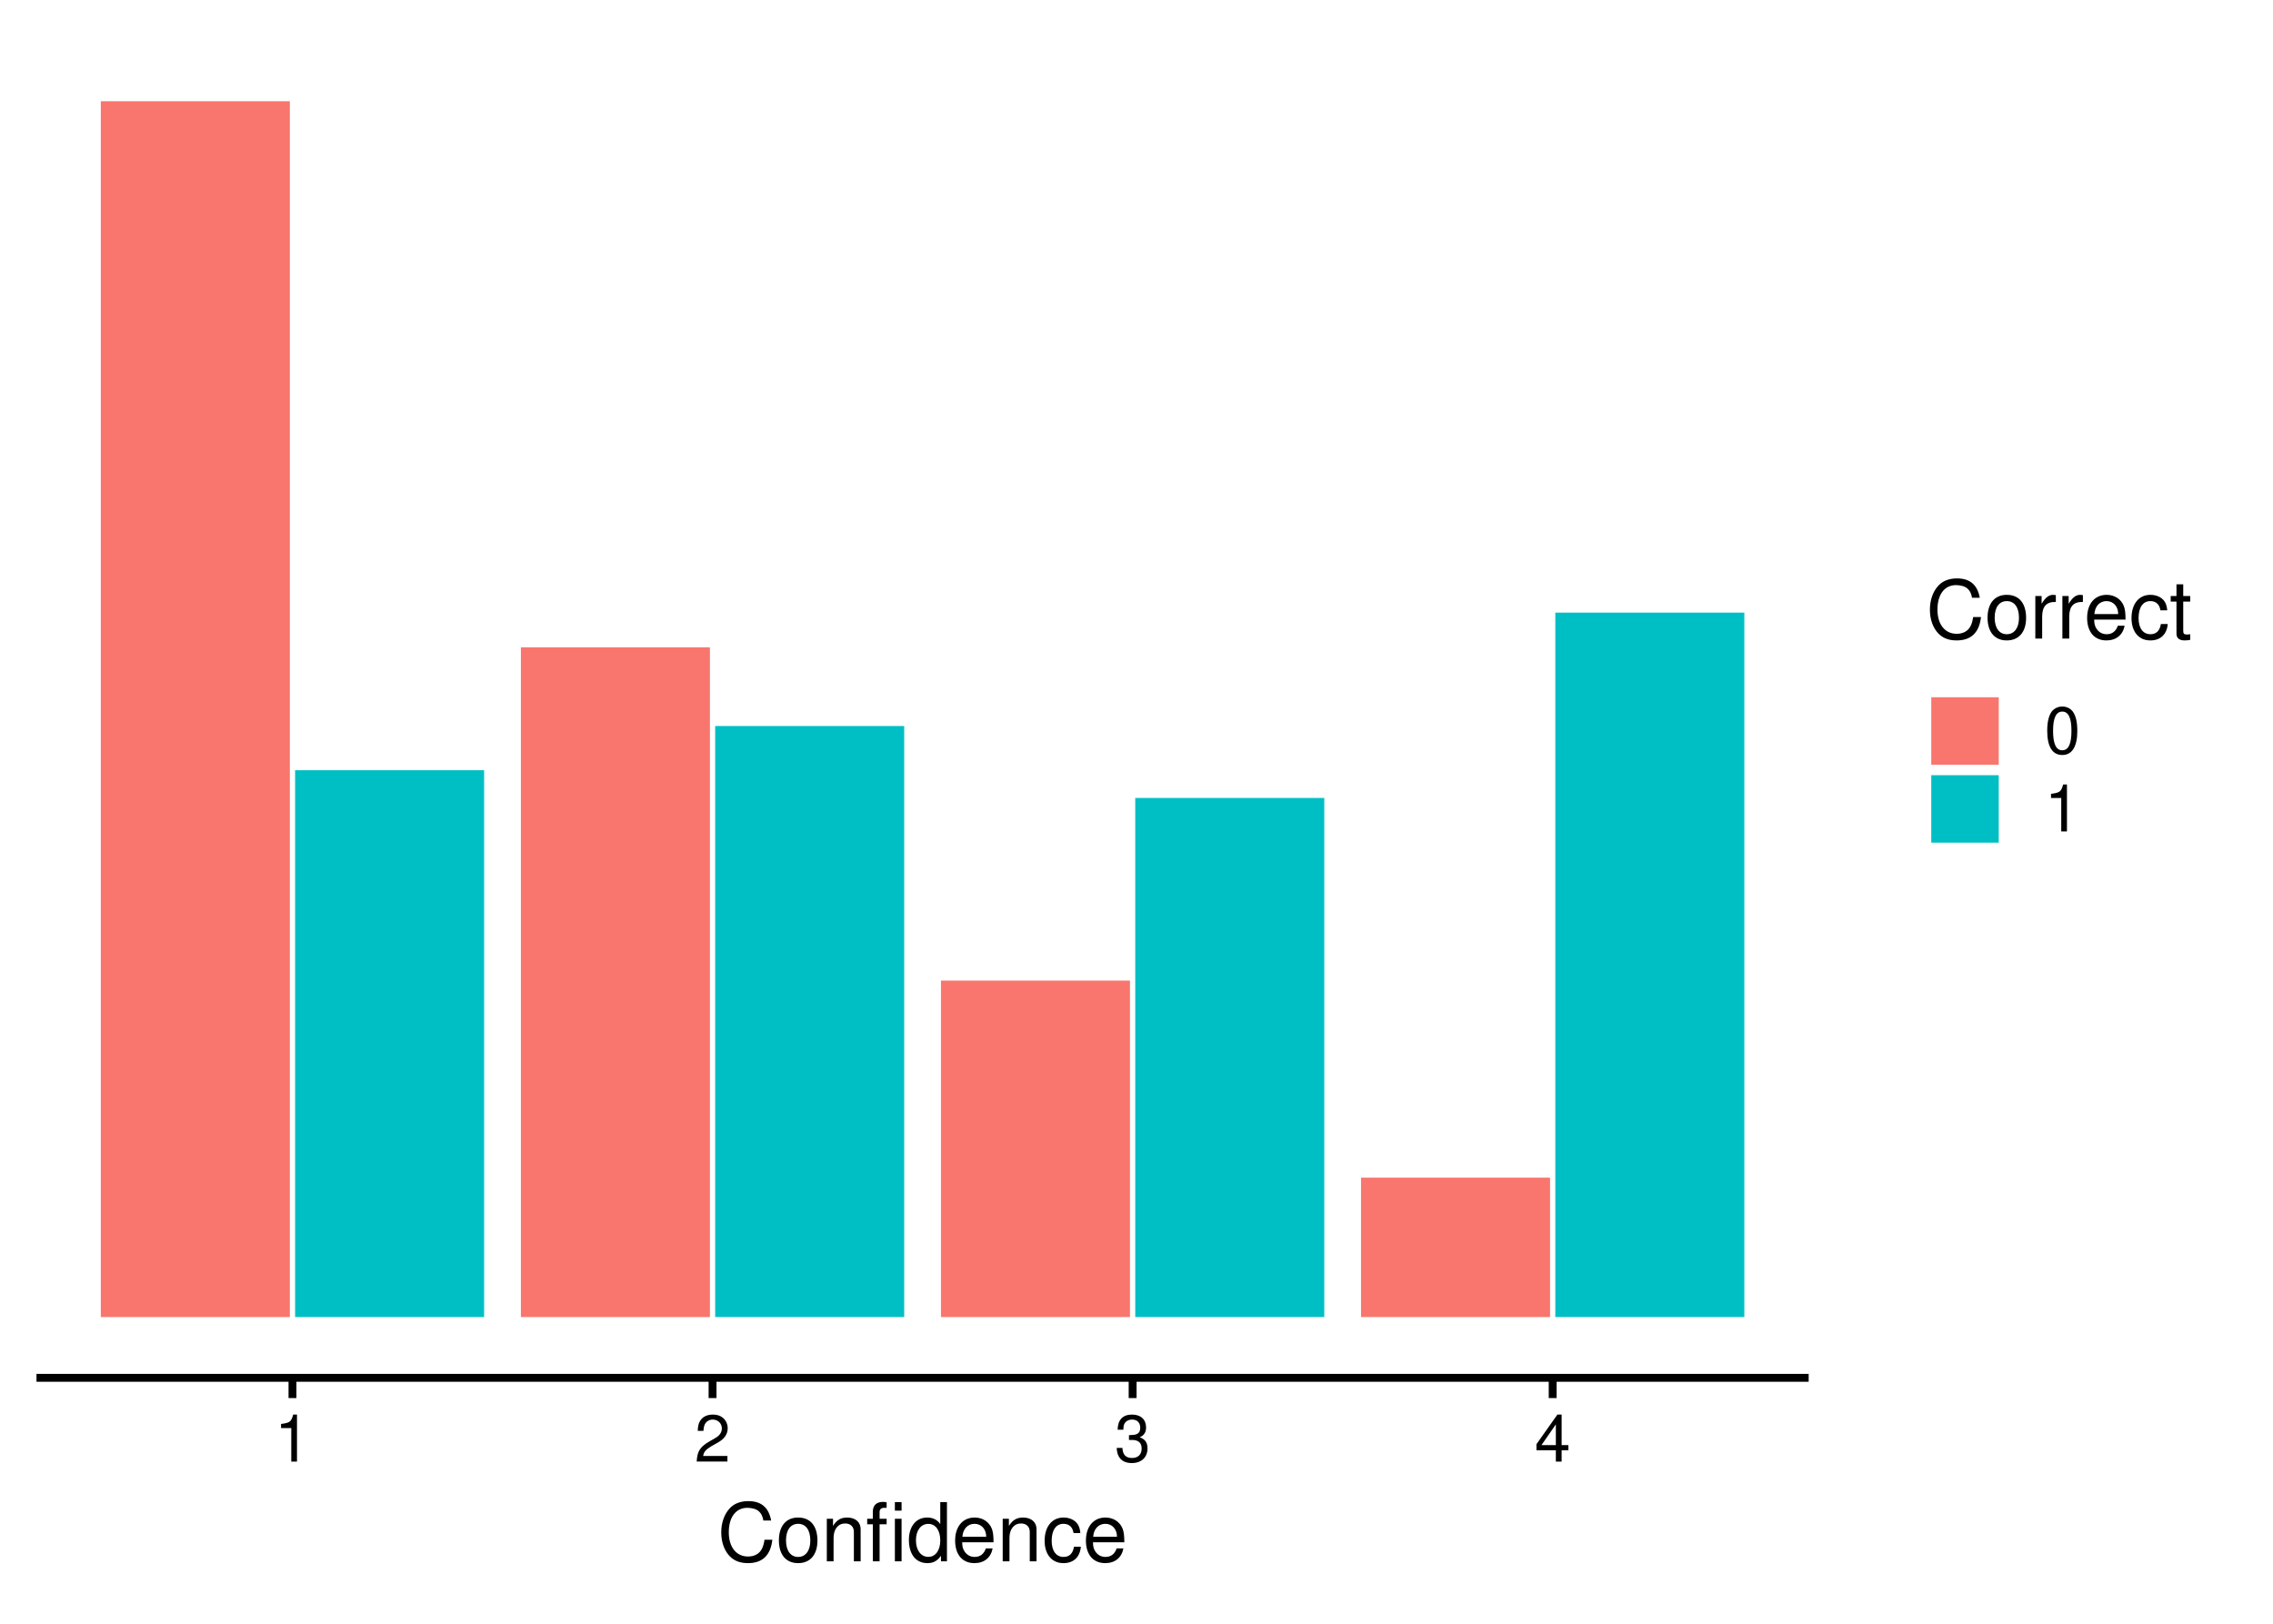
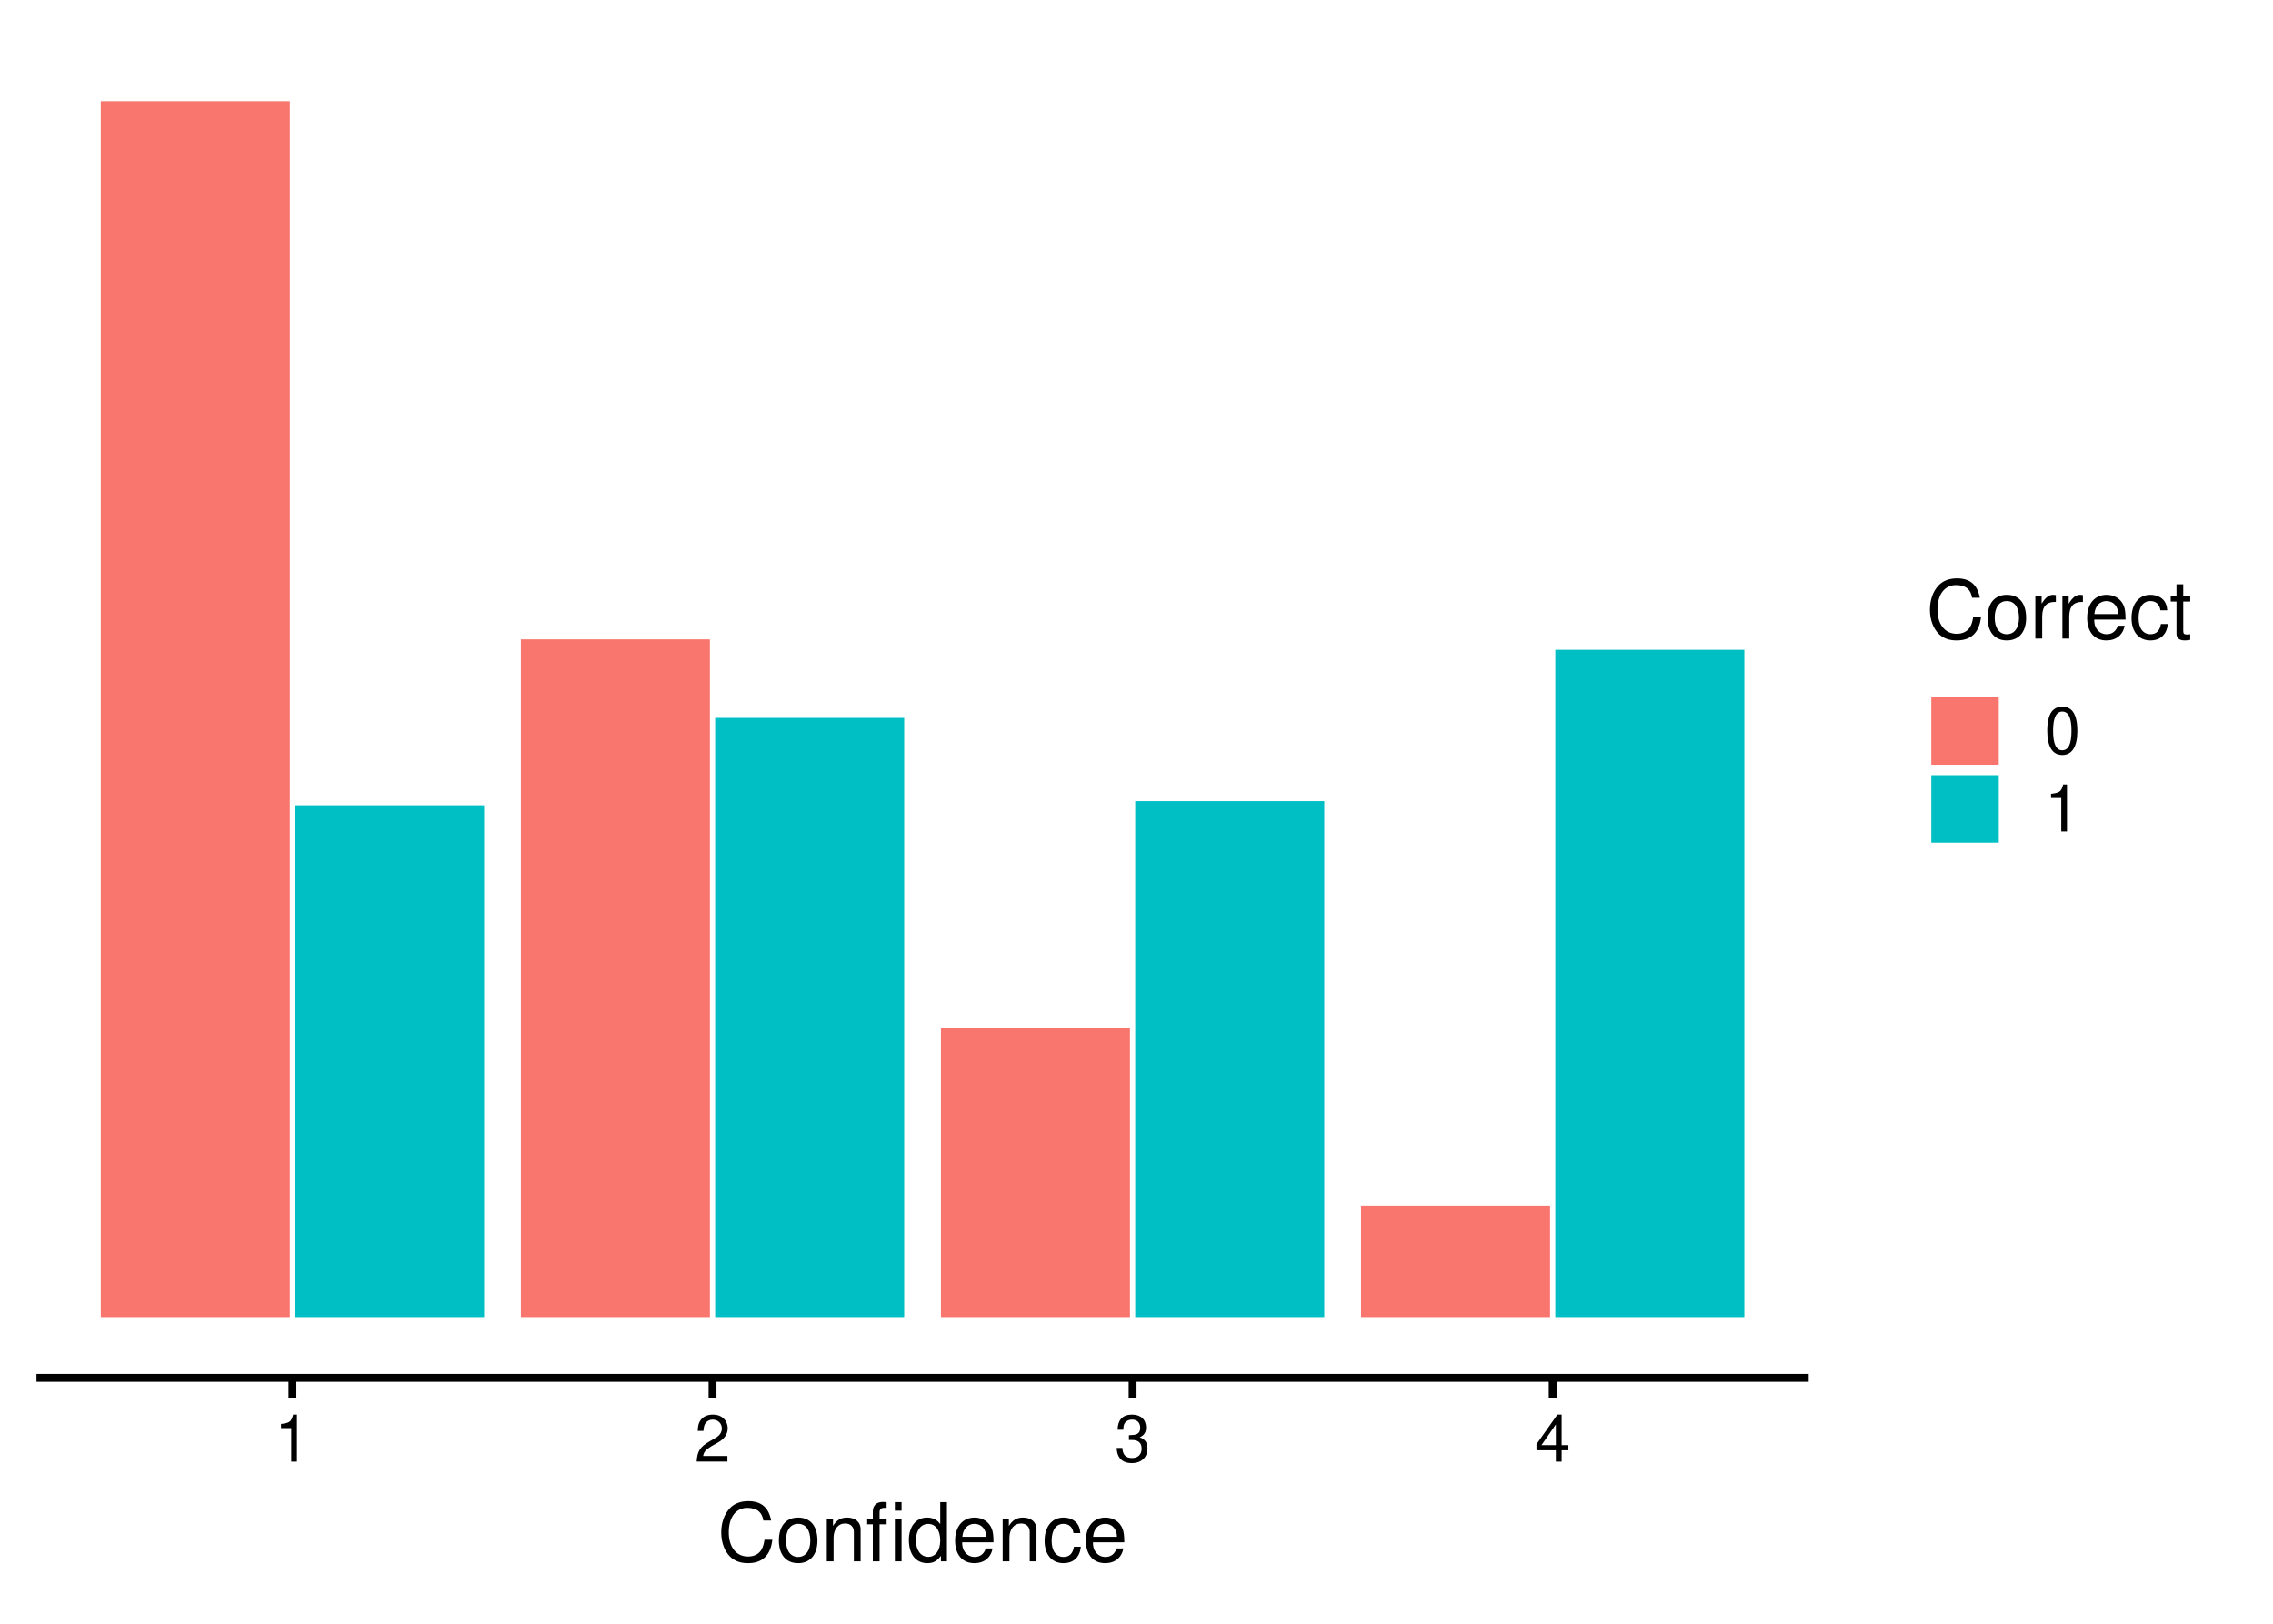
<svg xmlns="http://www.w3.org/2000/svg" xmlns:xlink="http://www.w3.org/1999/xlink" width="504pt" height="360pt" viewBox="0 0 504 360">
  <defs>
    <g>
      <g id="glyph-0-0">
        <path d="M 3.734 -7.422 L 3.734 0 L 5 0 L 5 -10.422 L 4.156 -10.422 C 3.719 -8.812 3.422 -8.594 1.469 -8.344 L 1.469 -7.422 Z M 3.734 -7.422 " />
      </g>
      <g id="glyph-0-1">
        <path d="M 7.297 -1.25 L 1.922 -1.25 C 2.047 -2.125 2.5 -2.672 3.766 -3.422 L 5.203 -4.234 C 6.625 -5.031 7.359 -6.094 7.359 -7.375 C 7.359 -8.234 7.016 -9.047 6.406 -9.609 C 5.812 -10.156 5.062 -10.422 4.094 -10.422 C 2.797 -10.422 1.828 -9.953 1.266 -9.062 C 0.906 -8.516 0.75 -7.859 0.719 -6.812 L 1.984 -6.812 C 2.031 -7.516 2.125 -7.938 2.297 -8.281 C 2.625 -8.922 3.281 -9.312 4.047 -9.312 C 5.203 -9.312 6.062 -8.469 6.062 -7.344 C 6.062 -6.516 5.594 -5.797 4.688 -5.266 L 3.359 -4.5 C 1.219 -3.266 0.609 -2.297 0.484 -0.016 L 7.297 -0.016 Z M 7.297 -1.25 " />
      </g>
      <g id="glyph-0-2">
        <path d="M 3.188 -4.797 L 3.875 -4.797 C 5.266 -4.797 6 -4.156 6 -2.891 C 6 -1.578 5.203 -0.797 3.891 -0.797 C 2.5 -0.797 1.812 -1.5 1.734 -3.031 L 0.469 -3.031 C 0.516 -2.188 0.656 -1.641 0.906 -1.188 C 1.438 -0.172 2.438 0.328 3.828 0.328 C 5.938 0.328 7.297 -0.938 7.297 -2.906 C 7.297 -4.234 6.781 -4.953 5.562 -5.391 C 6.516 -5.781 6.984 -6.5 6.984 -7.547 C 6.984 -9.328 5.812 -10.422 3.875 -10.422 C 1.812 -10.422 0.719 -9.266 0.672 -7.062 L 1.938 -7.062 C 1.953 -7.688 2.016 -8.047 2.172 -8.375 C 2.469 -8.953 3.094 -9.312 3.891 -9.312 C 5.016 -9.312 5.688 -8.625 5.688 -7.5 C 5.688 -6.766 5.438 -6.328 4.875 -6.078 C 4.531 -5.938 4.062 -5.875 3.188 -5.859 Z M 3.188 -4.797 " />
      </g>
      <g id="glyph-0-3">
        <path d="M 4.703 -2.516 L 4.703 0 L 5.984 0 L 5.984 -2.516 L 7.484 -2.516 L 7.484 -3.656 L 5.984 -3.656 L 5.984 -10.422 L 5.047 -10.422 L 0.406 -3.859 L 0.406 -2.516 Z M 4.703 -3.656 L 1.516 -3.656 L 4.703 -8.25 Z M 4.703 -3.656 " />
      </g>
      <g id="glyph-0-4">
        <path d="M 3.969 -10.422 C 3.016 -10.422 2.141 -9.984 1.609 -9.281 C 0.953 -8.359 0.625 -6.969 0.625 -5.047 C 0.625 -1.531 1.766 0.328 3.969 0.328 C 6.125 0.328 7.297 -1.531 7.297 -4.953 C 7.297 -6.969 6.984 -8.328 6.312 -9.281 C 5.781 -10 4.922 -10.422 3.969 -10.422 Z M 3.969 -9.297 C 5.328 -9.297 6 -7.891 6 -5.078 C 6 -2.109 5.344 -0.719 3.938 -0.719 C 2.594 -0.719 1.922 -2.156 1.922 -5.031 C 1.922 -7.891 2.594 -9.297 3.969 -9.297 Z M 3.969 -9.297 " />
      </g>
      <g id="glyph-1-0">
        <path d="M 11.922 -9.047 C 11.391 -11.938 9.734 -13.344 6.859 -13.344 C 5.094 -13.344 3.672 -12.781 2.703 -11.703 C 1.516 -10.406 0.859 -8.531 0.859 -6.406 C 0.859 -4.25 1.531 -2.391 2.75 -1.109 C 3.781 -0.078 5.078 0.406 6.781 0.406 C 9.984 0.406 11.797 -1.312 12.188 -4.781 L 10.453 -4.781 C 10.312 -3.891 10.141 -3.281 9.859 -2.75 C 9.328 -1.672 8.203 -1.062 6.797 -1.062 C 4.188 -1.062 2.531 -3.156 2.531 -6.422 C 2.531 -9.797 4.109 -11.859 6.656 -11.859 C 7.719 -11.859 8.719 -11.562 9.25 -11.031 C 9.734 -10.578 10.016 -10.047 10.203 -9.047 Z M 11.922 -9.047 " />
      </g>
      <g id="glyph-1-1">
        <path d="M 4.891 -9.703 C 2.234 -9.703 0.641 -7.812 0.641 -4.641 C 0.641 -1.453 2.234 0.406 4.906 0.406 C 7.578 0.406 9.188 -1.469 9.188 -4.578 C 9.188 -7.844 7.625 -9.703 4.891 -9.703 Z M 4.906 -8.312 C 6.609 -8.312 7.609 -6.938 7.609 -4.594 C 7.609 -2.359 6.562 -0.969 4.906 -0.969 C 3.234 -0.969 2.219 -2.359 2.219 -4.641 C 2.219 -6.938 3.234 -8.312 4.906 -8.312 Z M 4.906 -8.312 " />
      </g>
      <g id="glyph-1-2">
        <path d="M 1.266 -9.438 L 1.266 0 L 2.766 0 L 2.766 -5.203 C 2.766 -7.125 3.781 -8.391 5.328 -8.391 C 6.516 -8.391 7.266 -7.672 7.266 -6.531 L 7.266 0 L 8.766 0 L 8.766 -7.125 C 8.766 -8.688 7.594 -9.703 5.781 -9.703 C 4.375 -9.703 3.469 -9.156 2.641 -7.844 L 2.641 -9.438 Z M 1.266 -9.438 " />
      </g>
      <g id="glyph-1-3">
        <path d="M 4.531 -9.438 L 2.969 -9.438 L 2.969 -10.906 C 2.969 -11.531 3.312 -11.859 4.016 -11.859 C 4.141 -11.859 4.188 -11.859 4.531 -11.844 L 4.531 -13.078 C 4.188 -13.156 4 -13.172 3.688 -13.172 C 2.297 -13.172 1.469 -12.391 1.469 -11.031 L 1.469 -9.438 L 0.219 -9.438 L 0.219 -8.203 L 1.469 -8.203 L 1.469 0 L 2.969 0 L 2.969 -8.203 L 4.531 -8.203 Z M 7.844 -9.438 L 6.359 -9.438 L 6.359 0 L 7.844 0 Z M 7.844 -13.125 L 6.359 -13.125 L 6.359 -11.234 L 7.844 -11.234 Z M 7.844 -13.125 " />
      </g>
      <g id="glyph-1-4">
        <path d="M 8.906 -13.125 L 7.422 -13.125 L 7.422 -8.25 C 6.781 -9.203 5.781 -9.703 4.516 -9.703 C 2.062 -9.703 0.469 -7.734 0.469 -4.734 C 0.469 -1.547 2.016 0.406 4.578 0.406 C 5.875 0.406 6.766 -0.078 7.578 -1.234 L 7.578 0 L 8.906 0 Z M 4.766 -8.297 C 6.391 -8.297 7.422 -6.875 7.422 -4.609 C 7.422 -2.438 6.375 -0.984 4.781 -0.984 C 3.125 -0.984 2.031 -2.453 2.031 -4.641 C 2.031 -6.844 3.125 -8.297 4.766 -8.297 Z M 4.766 -8.297 " />
      </g>
      <g id="glyph-1-5">
        <path d="M 9.234 -4.219 C 9.234 -5.656 9.125 -6.516 8.859 -7.219 C 8.25 -8.766 6.797 -9.703 5.047 -9.703 C 2.406 -9.703 0.719 -7.703 0.719 -4.594 C 0.719 -1.469 2.344 0.406 5 0.406 C 7.156 0.406 8.656 -0.812 9.031 -2.859 L 7.531 -2.859 C 7.109 -1.625 6.266 -0.969 5.062 -0.969 C 4.109 -0.969 3.297 -1.406 2.797 -2.203 C 2.438 -2.734 2.297 -3.281 2.281 -4.219 Z M 2.328 -5.438 C 2.453 -7.188 3.516 -8.312 5.016 -8.312 C 6.547 -8.312 7.609 -7.125 7.609 -5.438 Z M 2.328 -5.438 " />
      </g>
      <g id="glyph-1-6">
        <path d="M 8.484 -6.266 C 8.406 -7.188 8.203 -7.781 7.844 -8.297 C 7.203 -9.188 6.062 -9.703 4.75 -9.703 C 2.203 -9.703 0.562 -7.688 0.562 -4.547 C 0.562 -1.516 2.172 0.406 4.734 0.406 C 6.984 0.406 8.406 -0.938 8.594 -3.234 L 7.078 -3.234 C 6.828 -1.734 6.047 -0.969 4.766 -0.969 C 3.109 -0.969 2.125 -2.328 2.125 -4.547 C 2.125 -6.906 3.094 -8.312 4.734 -8.312 C 6 -8.312 6.781 -7.578 6.969 -6.266 Z M 8.484 -6.266 " />
      </g>
      <g id="glyph-1-7">
        <path d="M 1.234 -9.438 L 1.234 0 L 2.75 0 L 2.75 -4.891 C 2.766 -7.156 3.703 -8.172 5.781 -8.125 L 5.781 -9.641 C 5.531 -9.688 5.375 -9.703 5.203 -9.703 C 4.234 -9.703 3.484 -9.125 2.625 -7.719 L 2.625 -9.438 Z M 1.234 -9.438 " />
      </g>
      <g id="glyph-1-8">
        <path d="M 4.578 -9.438 L 3.031 -9.438 L 3.031 -12.031 L 1.531 -12.031 L 1.531 -9.438 L 0.25 -9.438 L 0.25 -8.203 L 1.531 -8.203 L 1.531 -1.078 C 1.531 -0.109 2.172 0.406 3.344 0.406 C 3.75 0.406 4.062 0.375 4.578 0.281 L 4.578 -0.969 C 4.359 -0.922 4.156 -0.906 3.859 -0.906 C 3.203 -0.906 3.031 -1.078 3.031 -1.75 L 3.031 -8.203 L 4.578 -8.203 Z M 4.578 -9.438 " />
      </g>
    </g>
  </defs>
  <path fill-rule="nonzero" fill="rgb(97.255%, 46.275%, 42.745%)" fill-opacity="1" d="M 22.355 292.004 L 64.27 292.004 L 64.27 22.445 L 22.355 22.445 Z M 22.355 292.004 " />
-   <path fill-rule="nonzero" fill="rgb(97.255%, 46.275%, 42.745%)" fill-opacity="1" d="M 115.5 292.004 L 157.414 292.004 L 157.414 143.516 L 115.5 143.516 Z M 115.5 292.004 " />
-   <path fill-rule="nonzero" fill="rgb(97.255%, 46.275%, 42.745%)" fill-opacity="1" d="M 208.641 292.004 L 250.555 292.004 L 250.555 217.41 L 208.641 217.41 Z M 208.641 292.004 " />
-   <path fill-rule="nonzero" fill="rgb(97.255%, 46.275%, 42.745%)" fill-opacity="1" d="M 301.785 292.004 L 343.699 292.004 L 343.699 261.098 L 301.785 261.098 Z M 301.785 292.004 " />
-   <path fill-rule="nonzero" fill="rgb(0%, 74.902%, 76.863%)" fill-opacity="1" d="M 65.434 292.004 L 107.348 292.004 L 107.348 170.766 L 65.434 170.766 Z M 65.434 292.004 " />
-   <path fill-rule="nonzero" fill="rgb(0%, 74.902%, 76.863%)" fill-opacity="1" d="M 158.578 292.004 L 200.492 292.004 L 200.492 160.965 L 158.578 160.965 Z M 158.578 292.004 " />
-   <path fill-rule="nonzero" fill="rgb(0%, 74.902%, 76.863%)" fill-opacity="1" d="M 251.723 292.004 L 293.637 292.004 L 293.637 176.914 L 251.723 176.914 Z M 251.723 292.004 " />
-   <path fill-rule="nonzero" fill="rgb(0%, 74.902%, 76.863%)" fill-opacity="1" d="M 344.863 292.004 L 386.777 292.004 L 386.777 135.824 L 344.863 135.824 Z M 344.863 292.004 " />
+   <path fill-rule="nonzero" fill="rgb(97.255%, 46.275%, 42.745%)" fill-opacity="1" d="M 115.5 292.004 L 157.414 292.004 L 157.414 141.754 L 115.5 141.754 Z M 115.5 292.004 " />
+   <path fill-rule="nonzero" fill="rgb(97.255%, 46.275%, 42.745%)" fill-opacity="1" d="M 208.641 292.004 L 250.555 292.004 L 250.555 227.898 L 208.641 227.898 Z M 208.641 292.004 " />
+   <path fill-rule="nonzero" fill="rgb(97.255%, 46.275%, 42.745%)" fill-opacity="1" d="M 301.785 292.004 L 343.699 292.004 L 343.699 267.297 L 301.785 267.297 Z M 301.785 292.004 " />
+   <path fill-rule="nonzero" fill="rgb(0%, 74.902%, 76.863%)" fill-opacity="1" d="M 65.434 292.004 L 107.348 292.004 L 107.348 178.543 L 65.434 178.543 Z M 65.434 292.004 " />
+   <path fill-rule="nonzero" fill="rgb(0%, 74.902%, 76.863%)" fill-opacity="1" d="M 158.578 292.004 L 200.492 292.004 L 200.492 159.164 L 158.578 159.164 Z M 158.578 292.004 " />
+   <path fill-rule="nonzero" fill="rgb(0%, 74.902%, 76.863%)" fill-opacity="1" d="M 251.723 292.004 L 293.637 292.004 L 293.637 177.621 L 251.723 177.621 Z M 251.723 292.004 " />
+   <path fill-rule="nonzero" fill="rgb(0%, 74.902%, 76.863%)" fill-opacity="1" d="M 344.863 292.004 L 386.777 292.004 L 386.777 144.066 L 344.863 144.066 Z M 344.863 292.004 " />
  <path fill="none" stroke-width="1.746" stroke-linecap="square" stroke-linejoin="round" stroke="rgb(0%, 0%, 0%)" stroke-opacity="1" stroke-miterlimit="10" d="M 8.965 305.48 L 400.168 305.48 " />
  <path fill="none" stroke-width="1.746" stroke-linecap="butt" stroke-linejoin="round" stroke="rgb(0%, 0%, 0%)" stroke-opacity="1" stroke-miterlimit="10" d="M 64.852 309.965 L 64.852 305.48 " />
  <path fill="none" stroke-width="1.746" stroke-linecap="butt" stroke-linejoin="round" stroke="rgb(0%, 0%, 0%)" stroke-opacity="1" stroke-miterlimit="10" d="M 157.996 309.965 L 157.996 305.48 " />
  <path fill="none" stroke-width="1.746" stroke-linecap="butt" stroke-linejoin="round" stroke="rgb(0%, 0%, 0%)" stroke-opacity="1" stroke-miterlimit="10" d="M 251.141 309.965 L 251.141 305.48 " />
  <path fill="none" stroke-width="1.746" stroke-linecap="butt" stroke-linejoin="round" stroke="rgb(0%, 0%, 0%)" stroke-opacity="1" stroke-miterlimit="10" d="M 344.281 309.965 L 344.281 305.48 " />
  <g fill="rgb(0%, 0%, 0%)" fill-opacity="1">
    <use xlink:href="#glyph-0-0" x="60.852" y="324.048" />
  </g>
  <g fill="rgb(0%, 0%, 0%)" fill-opacity="1">
    <use xlink:href="#glyph-0-1" x="153.996" y="324.048" />
  </g>
  <g fill="rgb(0%, 0%, 0%)" fill-opacity="1">
    <use xlink:href="#glyph-0-2" x="247.141" y="324.048" />
  </g>
  <g fill="rgb(0%, 0%, 0%)" fill-opacity="1">
    <use xlink:href="#glyph-0-3" x="340.281" y="324.048" />
  </g>
  <g fill="rgb(0%, 0%, 0%)" fill-opacity="1">
    <use xlink:href="#glyph-1-0" x="159.066" y="346.157" />
    <use xlink:href="#glyph-1-1" x="172.066" y="346.157" />
    <use xlink:href="#glyph-1-2" x="182.066" y="346.157" />
    <use xlink:href="#glyph-1-3" x="192.066" y="346.157" />
    <use xlink:href="#glyph-1-4" x="201.066" y="346.157" />
    <use xlink:href="#glyph-1-5" x="211.066" y="346.157" />
    <use xlink:href="#glyph-1-2" x="221.066" y="346.157" />
    <use xlink:href="#glyph-1-6" x="231.066" y="346.157" />
    <use xlink:href="#glyph-1-5" x="240.066" y="346.157" />
  </g>
  <g fill="rgb(0%, 0%, 0%)" fill-opacity="1">
    <use xlink:href="#glyph-1-0" x="427.066" y="141.583" />
    <use xlink:href="#glyph-1-1" x="440.066" y="141.583" />
    <use xlink:href="#glyph-1-7" x="450.066" y="141.583" />
    <use xlink:href="#glyph-1-7" x="456.066" y="141.583" />
    <use xlink:href="#glyph-1-5" x="462.066" y="141.583" />
    <use xlink:href="#glyph-1-6" x="472.066" y="141.583" />
    <use xlink:href="#glyph-1-8" x="481.066" y="141.583" />
  </g>
  <path fill-rule="nonzero" fill="rgb(97.255%, 46.275%, 42.745%)" fill-opacity="1" d="M 428.227 169.547 L 443.188 169.547 L 443.188 154.586 L 428.227 154.586 Z M 428.227 169.547 " />
  <path fill-rule="nonzero" fill="rgb(0%, 74.902%, 76.863%)" fill-opacity="1" d="M 428.227 186.828 L 443.188 186.828 L 443.188 171.867 L 428.227 171.867 Z M 428.227 186.828 " />
  <g fill="rgb(0%, 0%, 0%)" fill-opacity="1">
    <use xlink:href="#glyph-0-4" x="453.312" y="167.063" />
  </g>
  <g fill="rgb(0%, 0%, 0%)" fill-opacity="1">
    <use xlink:href="#glyph-0-0" x="453.312" y="184.345" />
  </g>
</svg>
